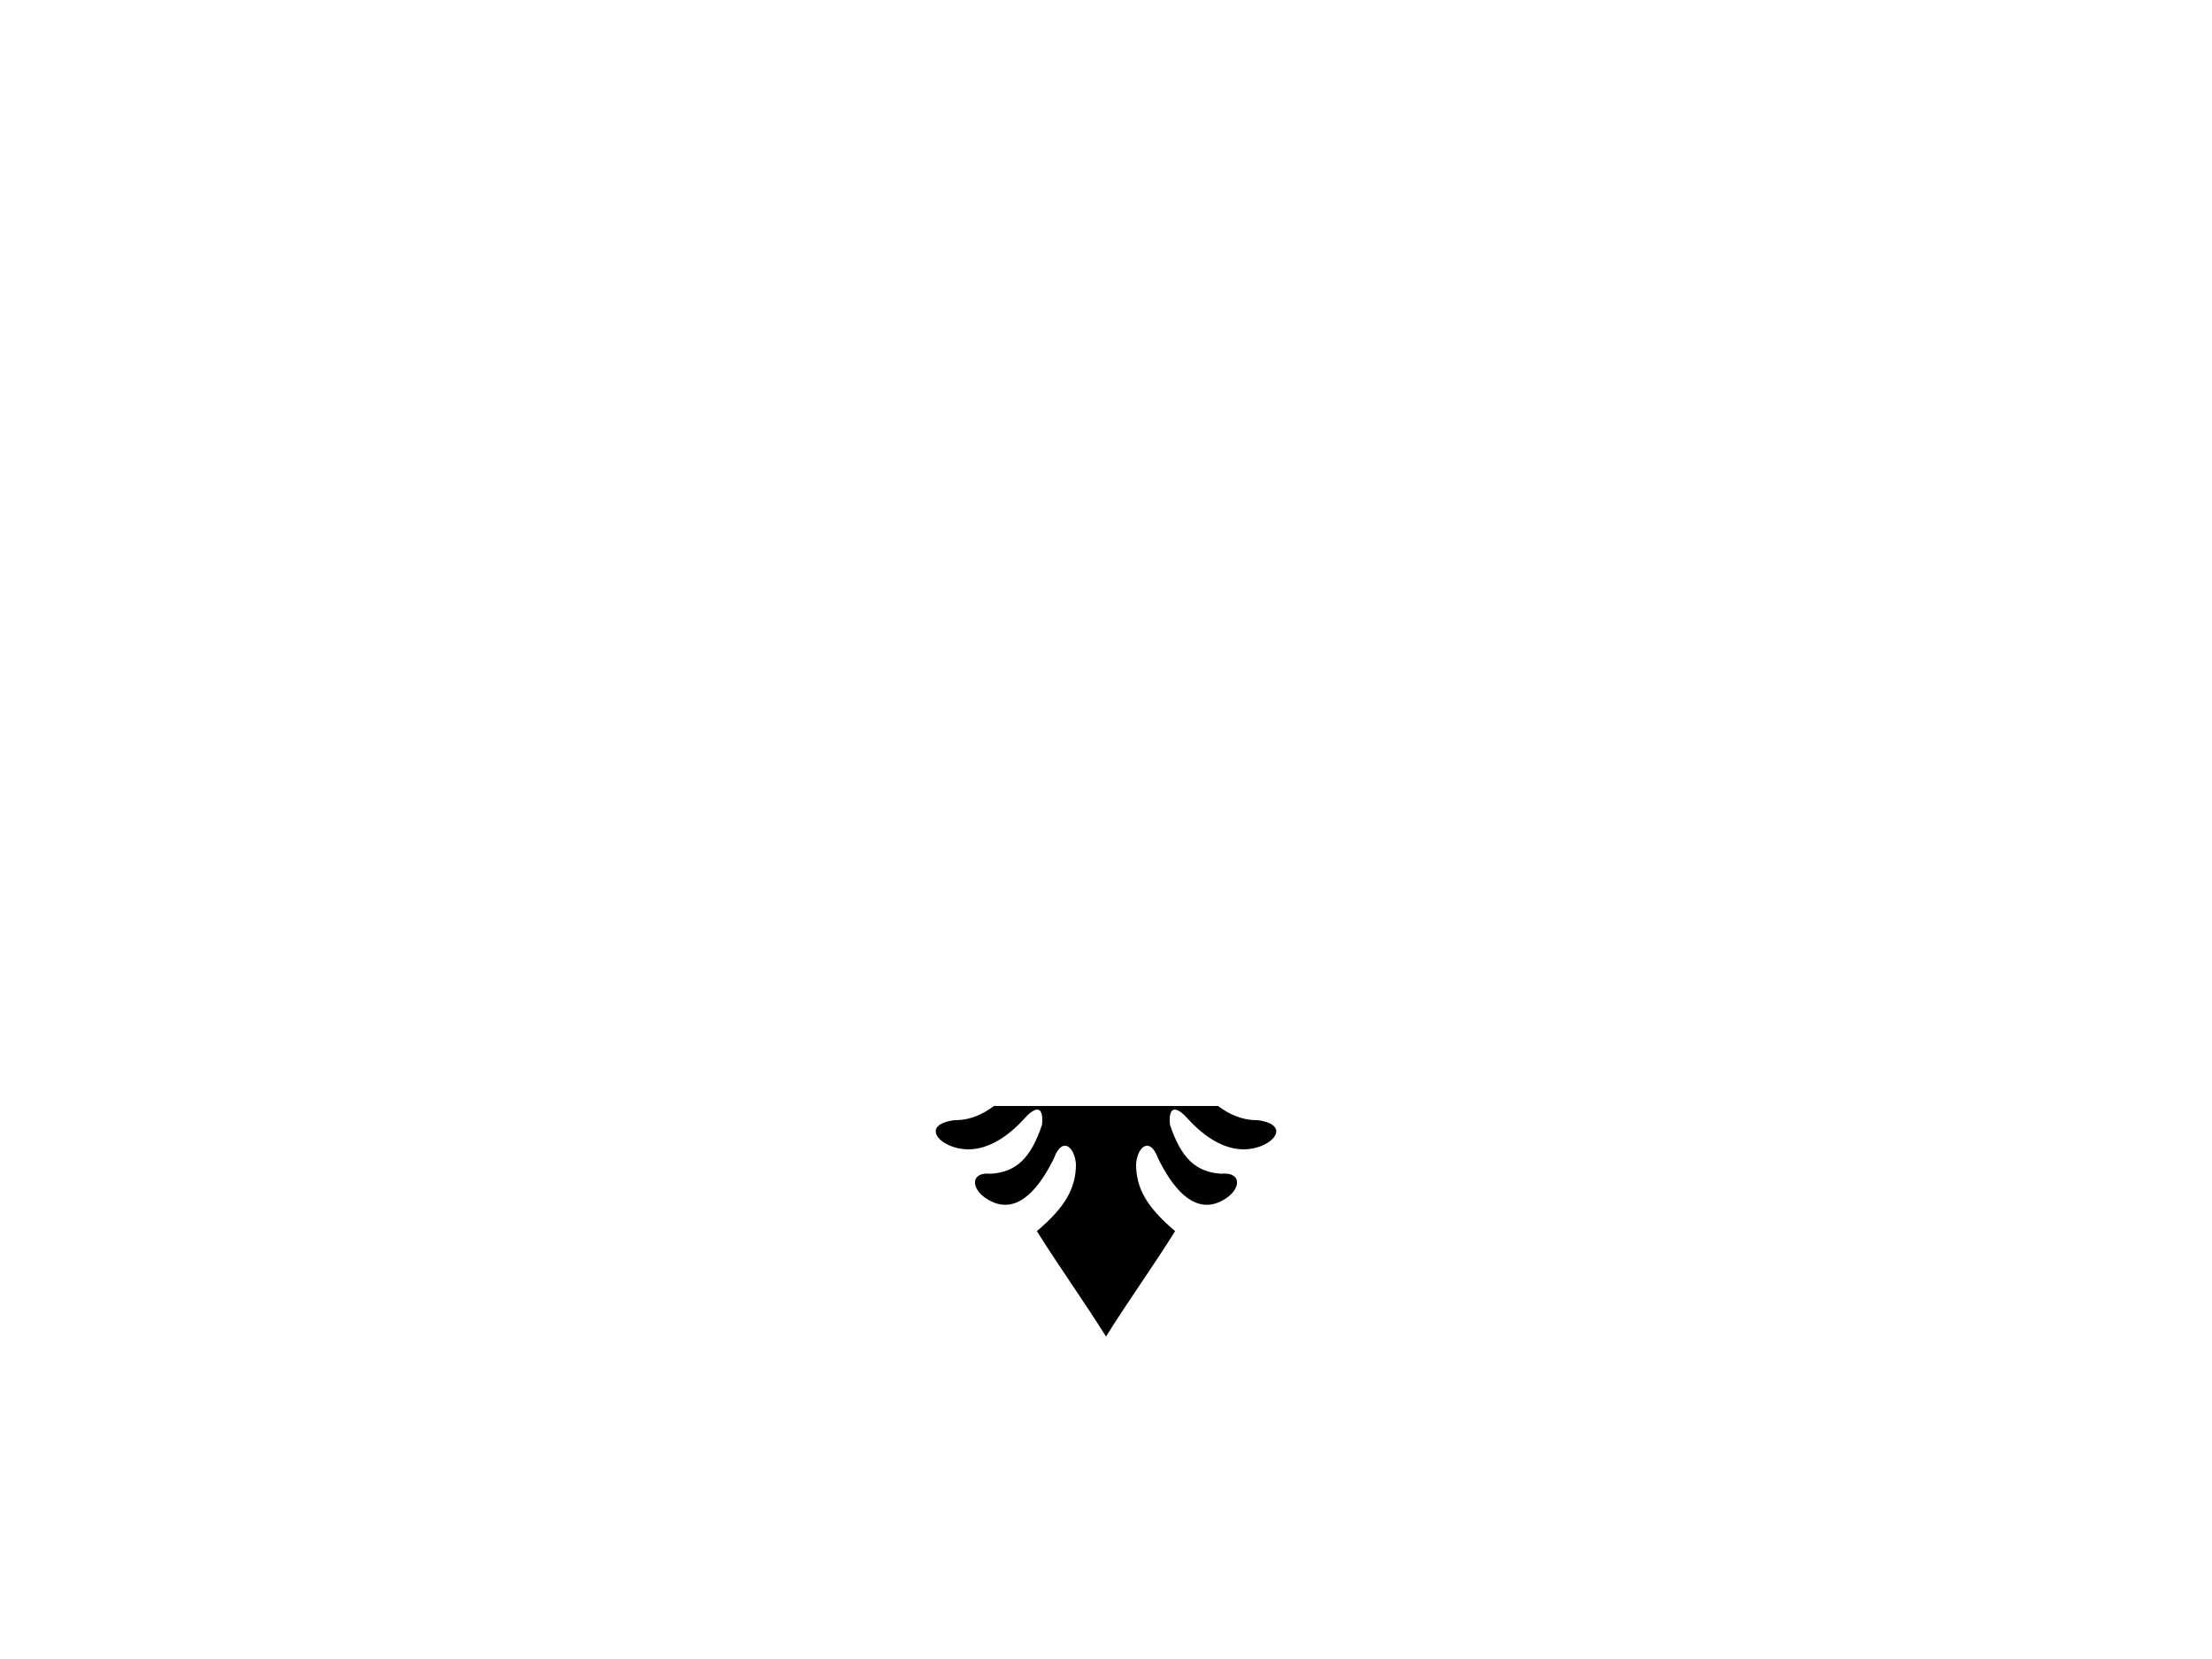
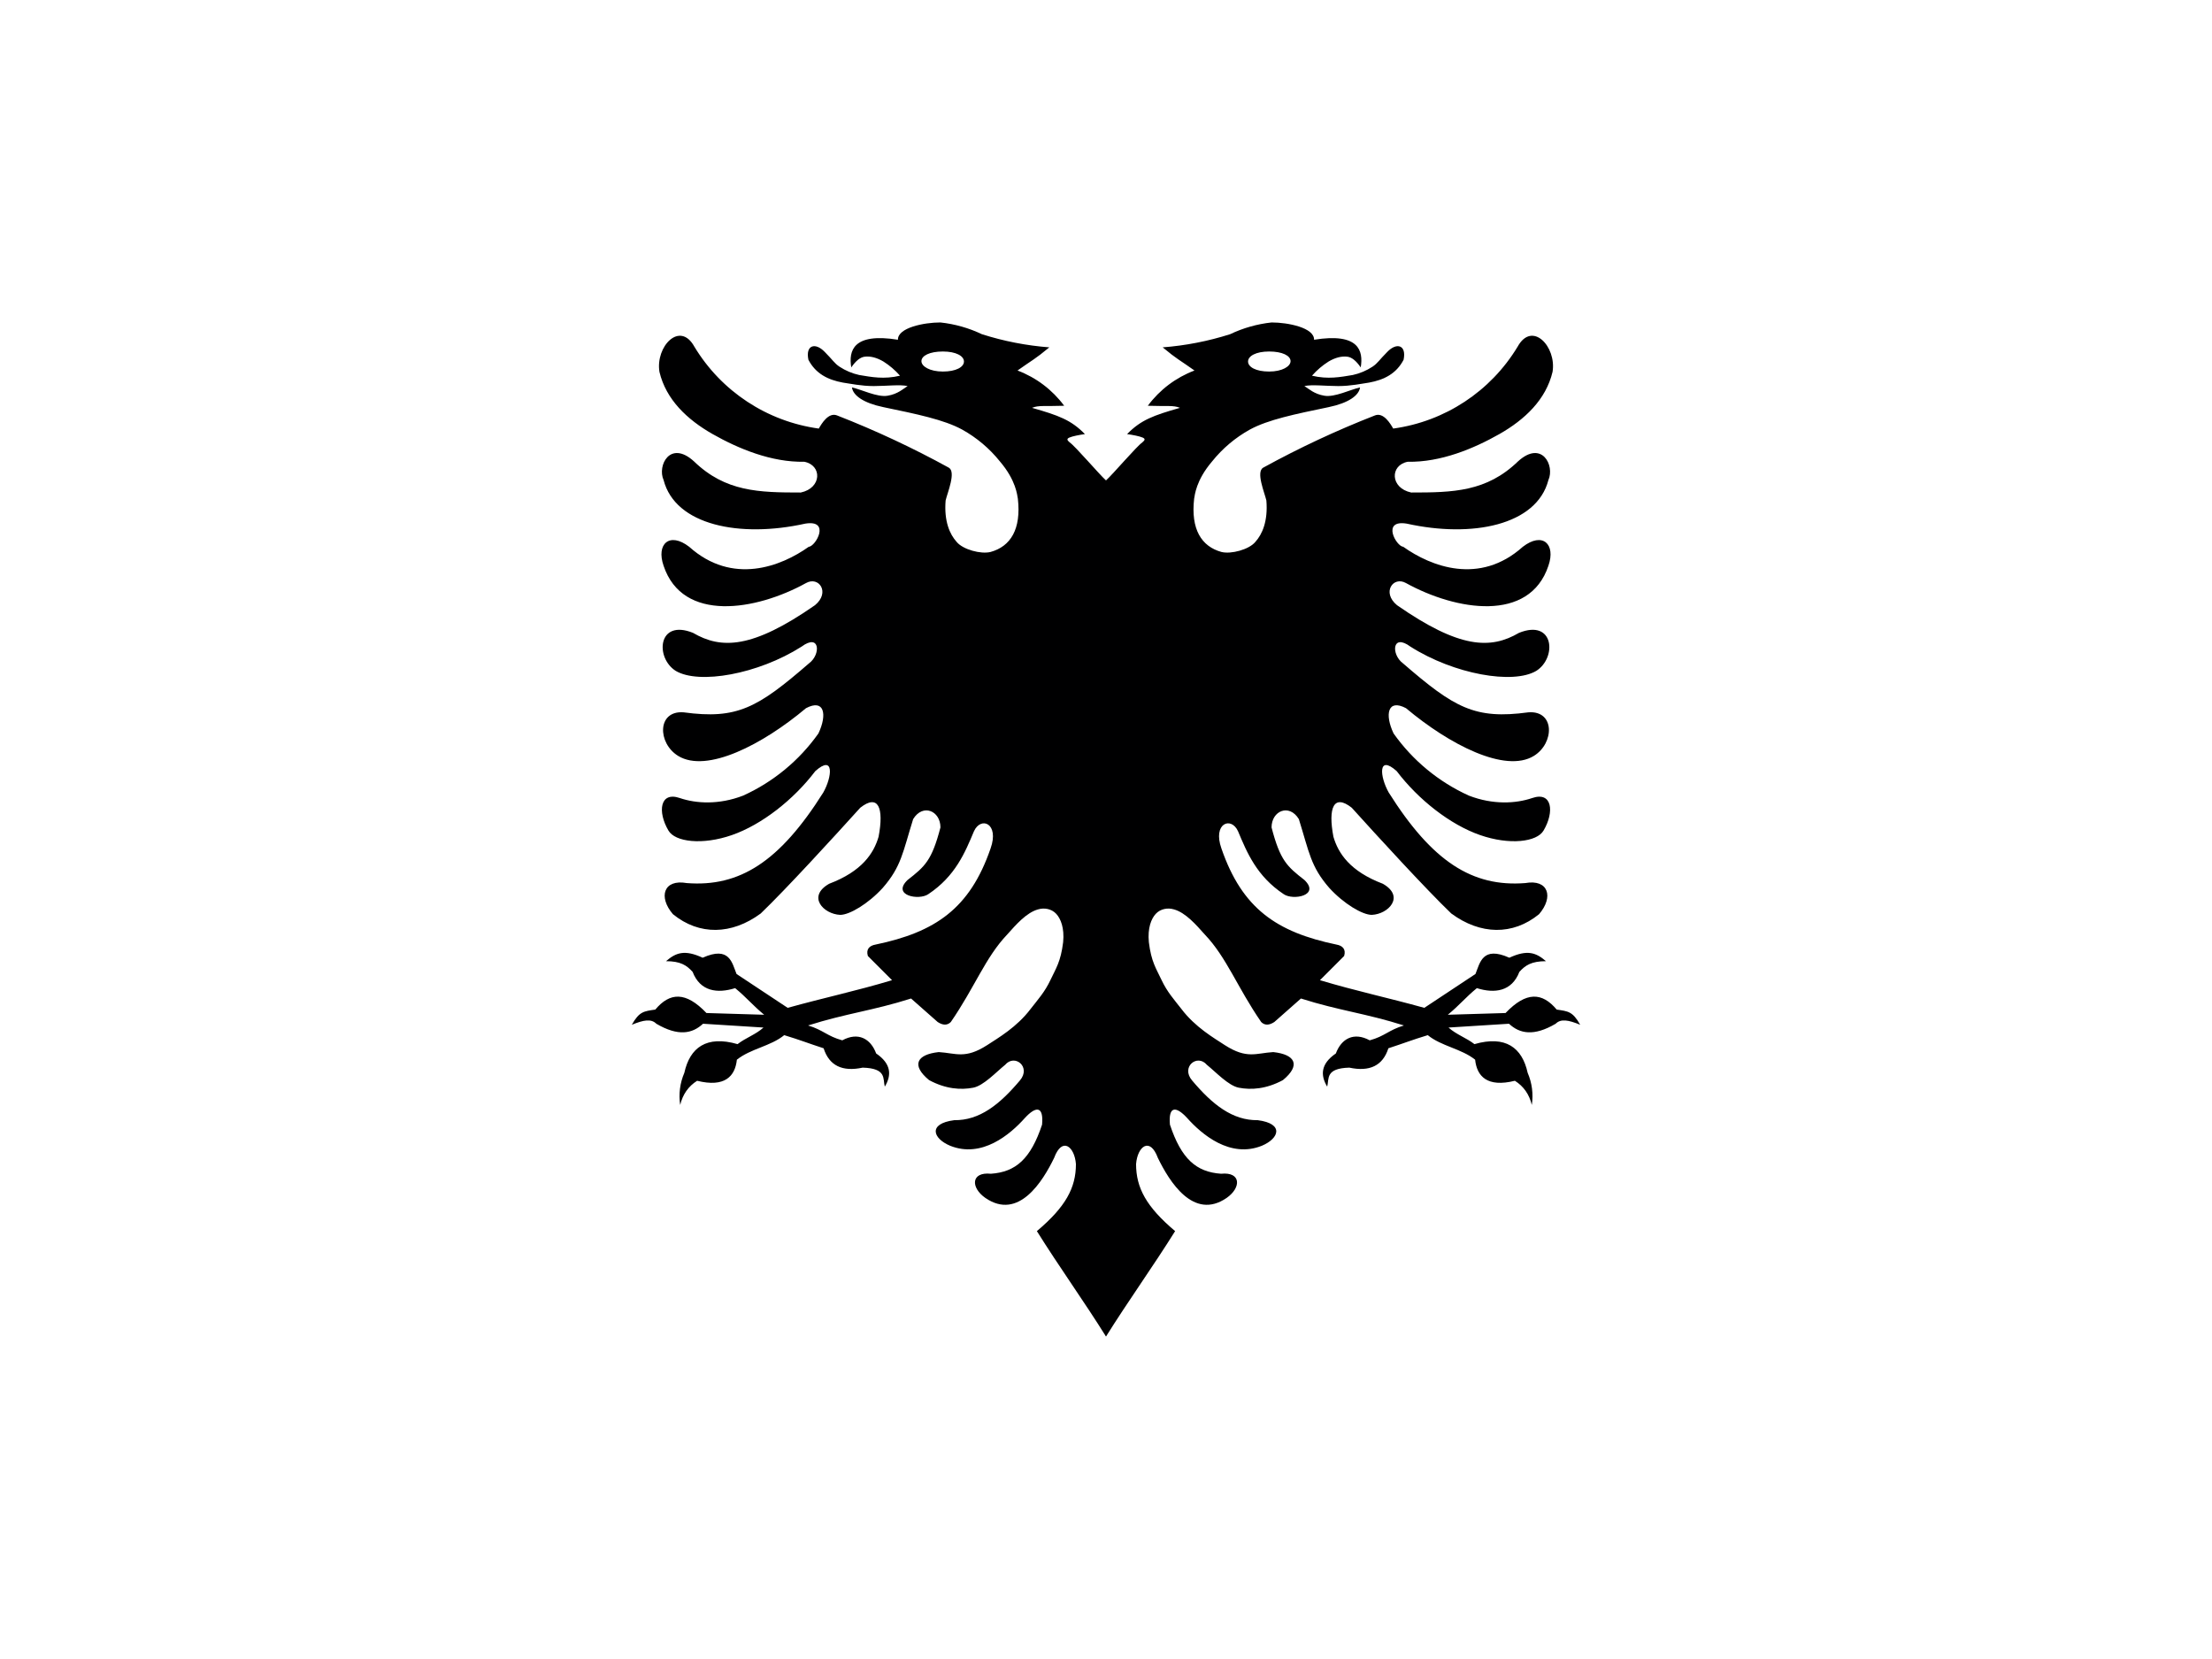
<svg xmlns="http://www.w3.org/2000/svg" xmlns:xlink="http://www.w3.org/1999/xlink" id="flag-icons-al" viewBox="0 0 640 480">
-   <defs>
-     <clipPath id="clip-al-05" clipPathUnits="userSpaceOnUse">
-       <rect x="213.333" y="320" width="213.333" height="160" />
-     </clipPath>
-   </defs>
-   <g clip-path="url(#clip-al-05)">
-     <path fill="none" d="M0 0h640v480H0z" stroke="none" />
-     <path id="al-a" fill="#000001" d="M272 93.3c-4.6 0-12.3 1.5-12.2 5-13-2.1-14.3 3.2-13.5 8q2-2.9 3.9-3.1 2.5-.3 5.4 1.4a22 22 0 0 1 4.8 4.1c-4.6 1.1-8.2.4-11.8-.2a17 17 0 0 1-5.7-2.4c-1.5-1-2-2-4.3-4.3-2.7-2.8-5.6-2-4.7 2.3 2.1 4 5.6 5.8 10 6.6 2.1.3 5.3 1 8.9 1s7.6-.5 9.8 0c-1.3.8-2.8 2.3-5.8 2.8s-7.5-1.8-10.3-2.4c.3 2.3 3.3 4.5 9.1 5.7 9.6 2 17.5 3.6 22.8 6.5a37 37 0 0 1 10.9 9.2c4.7 5.5 5 9.8 5.2 10.8 1 8.8-2.1 13.8-7.9 15.4-2.8.7-8-.7-9.8-2.9-2-2.2-3.7-6-3.2-12 .5-2.2 3.1-8.3.9-9.5a274 274 0 0 0-32.3-15.1c-2.5-1-4.5 2.4-5.3 3.8a50 50 0 0 1-36-23.7c-4.2-7.6-11.3 0-10.1 7.3 1.9 8 8 13.8 15.4 18s17 8.2 26.5 8c5.2 1 5.1 7.6-1 8.9-12.1 0-21.8-.2-30.9-9-6.9-6.3-10.7 1.2-8.8 5.4 3.4 13.1 22.1 16.8 41 12.6 7.4-1.2 3 6.6 1 6.7-8 5.7-22.1 11.2-34.6 0-5.7-4.4-9.6-.8-7.4 5.5 5.5 16.5 26.7 13 41.2 5 3.7-2.1 7.1 2.7 2.6 6.4-18.1 12.6-27.1 12.8-35.3 8-10.2-4.1-11 7.2-5 11 6.7 4 23.8 1 36.4-7 5.4-4 5.6 2.3 2.2 4.8-14.9 12.9-20.8 16.3-36.3 14.2-7.7-.6-7.6 8.9-1.6 12.6 8.3 5.1 24.5-3.3 37-13.8 5.3-2.8 6.2 1.8 3.6 7.3a54 54 0 0 1-21.8 18c-7 2.7-13.6 2.3-18.3.7-5.8-2-6.5 4-3.3 9.4 1.9 3.3 9.8 4.3 18.4 1.3s17.8-10.2 24.1-18.5c5.5-4.9 4.9 1.6 2.3 6.2-12.6 20-24.2 27.4-39.5 26.2-6.7-1.2-8.3 4-4 9 7.6 6.2 17 6 25.4-.2 7.3-7 21.4-22.4 28.8-30.6 5.2-4.1 6.9 0 5.3 8.4-1.4 4.8-4.8 10-14.3 13.6-6.5 3.7-1.6 8.8 3.2 9 2.7 0 8.1-3.2 12.3-7.8 5.4-6.2 5.8-10.3 8.8-19.9 2.8-4.6 7.9-2.4 7.9 2.4-2.5 9.6-4.5 11.3-9.5 15.2-4.7 4.5 3.3 6 6 4.1 7.8-5.2 10.6-12 13.2-18.2 2-4.4 7.4-2.3 4.8 5-6 17.4-16 24.2-33.3 27.8-1.7.3-2.8 1.3-2.2 3.3l7 7c-10.7 3.2-19.4 5-30.2 8l-14.8-9.8c-1.3-3.2-2-8.2-9.8-4.7-5.2-2.4-7.7-1.5-10.6 1 4.2 0 6 1.2 7.7 3.1 2.2 5.7 7.2 6.3 12.3 4.7 3.3 2.7 5 4.9 8.4 7.7l-16.7-.5c-6-6.3-10.6-6-14.8-1-3.3.5-4.6.5-6.8 4.4 3.4-1.4 5.6-1.8 7.1-.3 6.3 3.7 10.4 2.9 13.5 0l17.5 1.1c-2.2 2-5.2 3-7.5 4.8-9-2.6-13.8 1-15.4 8.3a17 17 0 0 0-1.2 9.3q1.1-4.6 4.9-7c8 2 11-1.3 11.5-6.1 4-3.2 9.8-3.9 13.7-7.1 4.6 1.4 6.8 2.3 11.4 3.8q2.4 7.5 11.3 5.6c7 .2 5.8 3.2 6.4 5.5 2-3.3 1.9-6.6-2.5-9.6-1.6-4.3-5.2-6.3-9.8-3.8-4.4-1.2-5.5-3-9.9-4.3 11-3.5 18.8-4.3 29.8-7.8l7.7 6.8q2.3 1.5 3.8 0c6.9-10 10-18.7 16.3-25.3 2.5-2.8 5.6-6.4 9-7.3 1.7-.5 3.8-.2 5.2 1.3 1.3 1.4 2.4 4.1 2 8.2-.7 5.7-2.1 7.6-3.7 11s-3.6 5.6-5.7 8.3c-4 5.3-9.4 8.4-12.6 10.5-6.4 4.1-9 2.3-14 2-6.4.7-8 3.8-2.8 8.1 4.8 2.6 9.2 2.9 12.8 2.2 3-.6 6.6-4.5 9.2-6.6 2.8-3.3 7.6.6 4.3 4.5-5.9 7-11.7 11.6-19 11.5-7.7 1-6.2 5.3-1.2 7.4 9.2 3.7 17.4-3.3 21.6-8 3.2-3.5 5.5-3.6 5 1.9-3.3 9.9-7.6 13.7-14.8 14.2-5.8-.6-5.9 4-1.6 7 9.6 6.6 16.6-4.8 19.9-11.6 2.3-6.2 5.9-3.3 6.3 1.8 0 6.9-3 12.4-11.3 19.4 6.3 10.1 13.7 20.4 20 30.5l19.2-214L320 139c-2-1.8-8.8-9.8-10.5-11-.7-.6-1-1-.1-1.4s3-.8 4.5-1c-4-4.1-7.6-5.4-15.3-7.6 1.9-.8 3.7-.4 9.3-.6a30 30 0 0 0-13.5-10.2c4.2-3 5-3.2 9.2-6.7a86 86 0 0 1-19.5-3.8 37 37 0 0 0-12-3.4zm.8 8.4c3.8 0 6.1 1.3 6.1 2.9s-2.3 2.9-6.1 2.9-6.2-1.5-6.2-3c0-1.6 2.4-2.8 6.2-2.8" stroke="none" />
-     <use xlink:href="#al-a" width="100%" height="100%" transform="matrix(-1 0 0 1 640 0)" fill="none" stroke="none" />
-   </g>
+   <path fill="none" d="M0 0h640v480H0z" stroke="none" />
+   <path id="al-a" fill="#000001" d="M272 93.3c-4.6 0-12.3 1.5-12.2 5-13-2.1-14.3 3.2-13.5 8q2-2.9 3.9-3.1 2.5-.3 5.4 1.4a22 22 0 0 1 4.8 4.1c-4.6 1.1-8.2.4-11.8-.2a17 17 0 0 1-5.7-2.4c-1.5-1-2-2-4.3-4.3-2.7-2.8-5.6-2-4.7 2.3 2.1 4 5.6 5.8 10 6.6 2.1.3 5.3 1 8.9 1s7.6-.5 9.8 0c-1.3.8-2.8 2.3-5.8 2.8s-7.5-1.8-10.3-2.4c.3 2.3 3.3 4.5 9.1 5.7 9.6 2 17.5 3.6 22.8 6.5a37 37 0 0 1 10.9 9.2c4.7 5.5 5 9.8 5.2 10.8 1 8.8-2.1 13.8-7.9 15.4-2.8.7-8-.7-9.8-2.9-2-2.2-3.7-6-3.2-12 .5-2.2 3.1-8.3.9-9.5a274 274 0 0 0-32.3-15.1c-2.5-1-4.5 2.4-5.3 3.8a50 50 0 0 1-36-23.7c-4.2-7.6-11.3 0-10.1 7.3 1.9 8 8 13.8 15.4 18s17 8.2 26.5 8c5.2 1 5.1 7.6-1 8.9-12.1 0-21.8-.2-30.9-9-6.9-6.3-10.7 1.2-8.8 5.4 3.4 13.1 22.1 16.8 41 12.6 7.4-1.2 3 6.6 1 6.7-8 5.7-22.1 11.2-34.6 0-5.7-4.4-9.6-.8-7.4 5.5 5.5 16.5 26.7 13 41.2 5 3.7-2.1 7.1 2.7 2.6 6.4-18.1 12.6-27.1 12.8-35.3 8-10.2-4.1-11 7.2-5 11 6.7 4 23.8 1 36.4-7 5.4-4 5.6 2.3 2.2 4.8-14.9 12.9-20.8 16.3-36.3 14.2-7.7-.6-7.6 8.9-1.6 12.6 8.3 5.1 24.5-3.3 37-13.8 5.3-2.8 6.2 1.8 3.6 7.3a54 54 0 0 1-21.8 18c-7 2.7-13.6 2.3-18.3.7-5.8-2-6.5 4-3.3 9.4 1.9 3.3 9.8 4.3 18.4 1.3s17.8-10.2 24.1-18.5c5.5-4.9 4.9 1.6 2.3 6.2-12.6 20-24.2 27.4-39.5 26.2-6.7-1.2-8.3 4-4 9 7.6 6.2 17 6 25.4-.2 7.3-7 21.4-22.4 28.8-30.6 5.2-4.1 6.9 0 5.3 8.4-1.4 4.8-4.8 10-14.3 13.6-6.5 3.7-1.6 8.8 3.2 9 2.7 0 8.1-3.2 12.3-7.8 5.4-6.2 5.8-10.3 8.8-19.9 2.8-4.6 7.9-2.4 7.9 2.4-2.5 9.6-4.5 11.3-9.5 15.2-4.7 4.5 3.3 6 6 4.1 7.8-5.2 10.6-12 13.2-18.2 2-4.4 7.4-2.3 4.8 5-6 17.4-16 24.2-33.3 27.8-1.7.3-2.8 1.3-2.2 3.3l7 7c-10.7 3.2-19.4 5-30.2 8l-14.8-9.8c-1.3-3.2-2-8.2-9.8-4.7-5.2-2.4-7.7-1.5-10.6 1 4.2 0 6 1.2 7.7 3.1 2.2 5.7 7.2 6.3 12.3 4.7 3.3 2.7 5 4.9 8.4 7.7l-16.7-.5c-6-6.3-10.6-6-14.8-1-3.3.5-4.6.5-6.8 4.4 3.4-1.4 5.6-1.8 7.1-.3 6.3 3.7 10.4 2.9 13.5 0l17.5 1.1c-2.2 2-5.2 3-7.5 4.8-9-2.6-13.8 1-15.4 8.3a17 17 0 0 0-1.2 9.3q1.1-4.6 4.9-7c8 2 11-1.3 11.5-6.1 4-3.2 9.8-3.9 13.7-7.1 4.6 1.4 6.8 2.3 11.4 3.8q2.4 7.5 11.3 5.6c7 .2 5.8 3.2 6.4 5.5 2-3.3 1.9-6.6-2.5-9.6-1.6-4.3-5.2-6.3-9.8-3.8-4.4-1.2-5.5-3-9.9-4.3 11-3.5 18.8-4.3 29.8-7.8l7.7 6.8q2.3 1.5 3.8 0c6.9-10 10-18.7 16.3-25.3 2.5-2.8 5.6-6.4 9-7.3 1.7-.5 3.8-.2 5.2 1.3 1.3 1.4 2.4 4.1 2 8.2-.7 5.7-2.1 7.6-3.7 11s-3.6 5.6-5.7 8.3c-4 5.3-9.4 8.4-12.6 10.5-6.4 4.1-9 2.3-14 2-6.4.7-8 3.8-2.8 8.1 4.8 2.6 9.2 2.9 12.8 2.2 3-.6 6.6-4.5 9.2-6.6 2.8-3.3 7.6.6 4.3 4.5-5.9 7-11.7 11.6-19 11.5-7.7 1-6.2 5.3-1.2 7.4 9.2 3.7 17.4-3.3 21.6-8 3.2-3.5 5.5-3.6 5 1.9-3.3 9.9-7.6 13.7-14.8 14.2-5.8-.6-5.9 4-1.6 7 9.6 6.6 16.6-4.8 19.9-11.6 2.3-6.2 5.9-3.3 6.3 1.8 0 6.9-3 12.4-11.3 19.4 6.3 10.1 13.7 20.4 20 30.5l19.2-214L320 139c-2-1.8-8.8-9.8-10.5-11-.7-.6-1-1-.1-1.4s3-.8 4.5-1c-4-4.1-7.6-5.4-15.3-7.6 1.9-.8 3.7-.4 9.3-.6a30 30 0 0 0-13.5-10.2c4.2-3 5-3.2 9.2-6.7a86 86 0 0 1-19.5-3.8 37 37 0 0 0-12-3.4zm.8 8.4c3.8 0 6.1 1.3 6.1 2.9s-2.3 2.9-6.1 2.9-6.2-1.5-6.2-3c0-1.6 2.4-2.8 6.2-2.8" stroke="none" />
+   <use xlink:href="#al-a" width="100%" height="100%" transform="matrix(-1 0 0 1 640 0)" fill="none" stroke="none" />
</svg>
